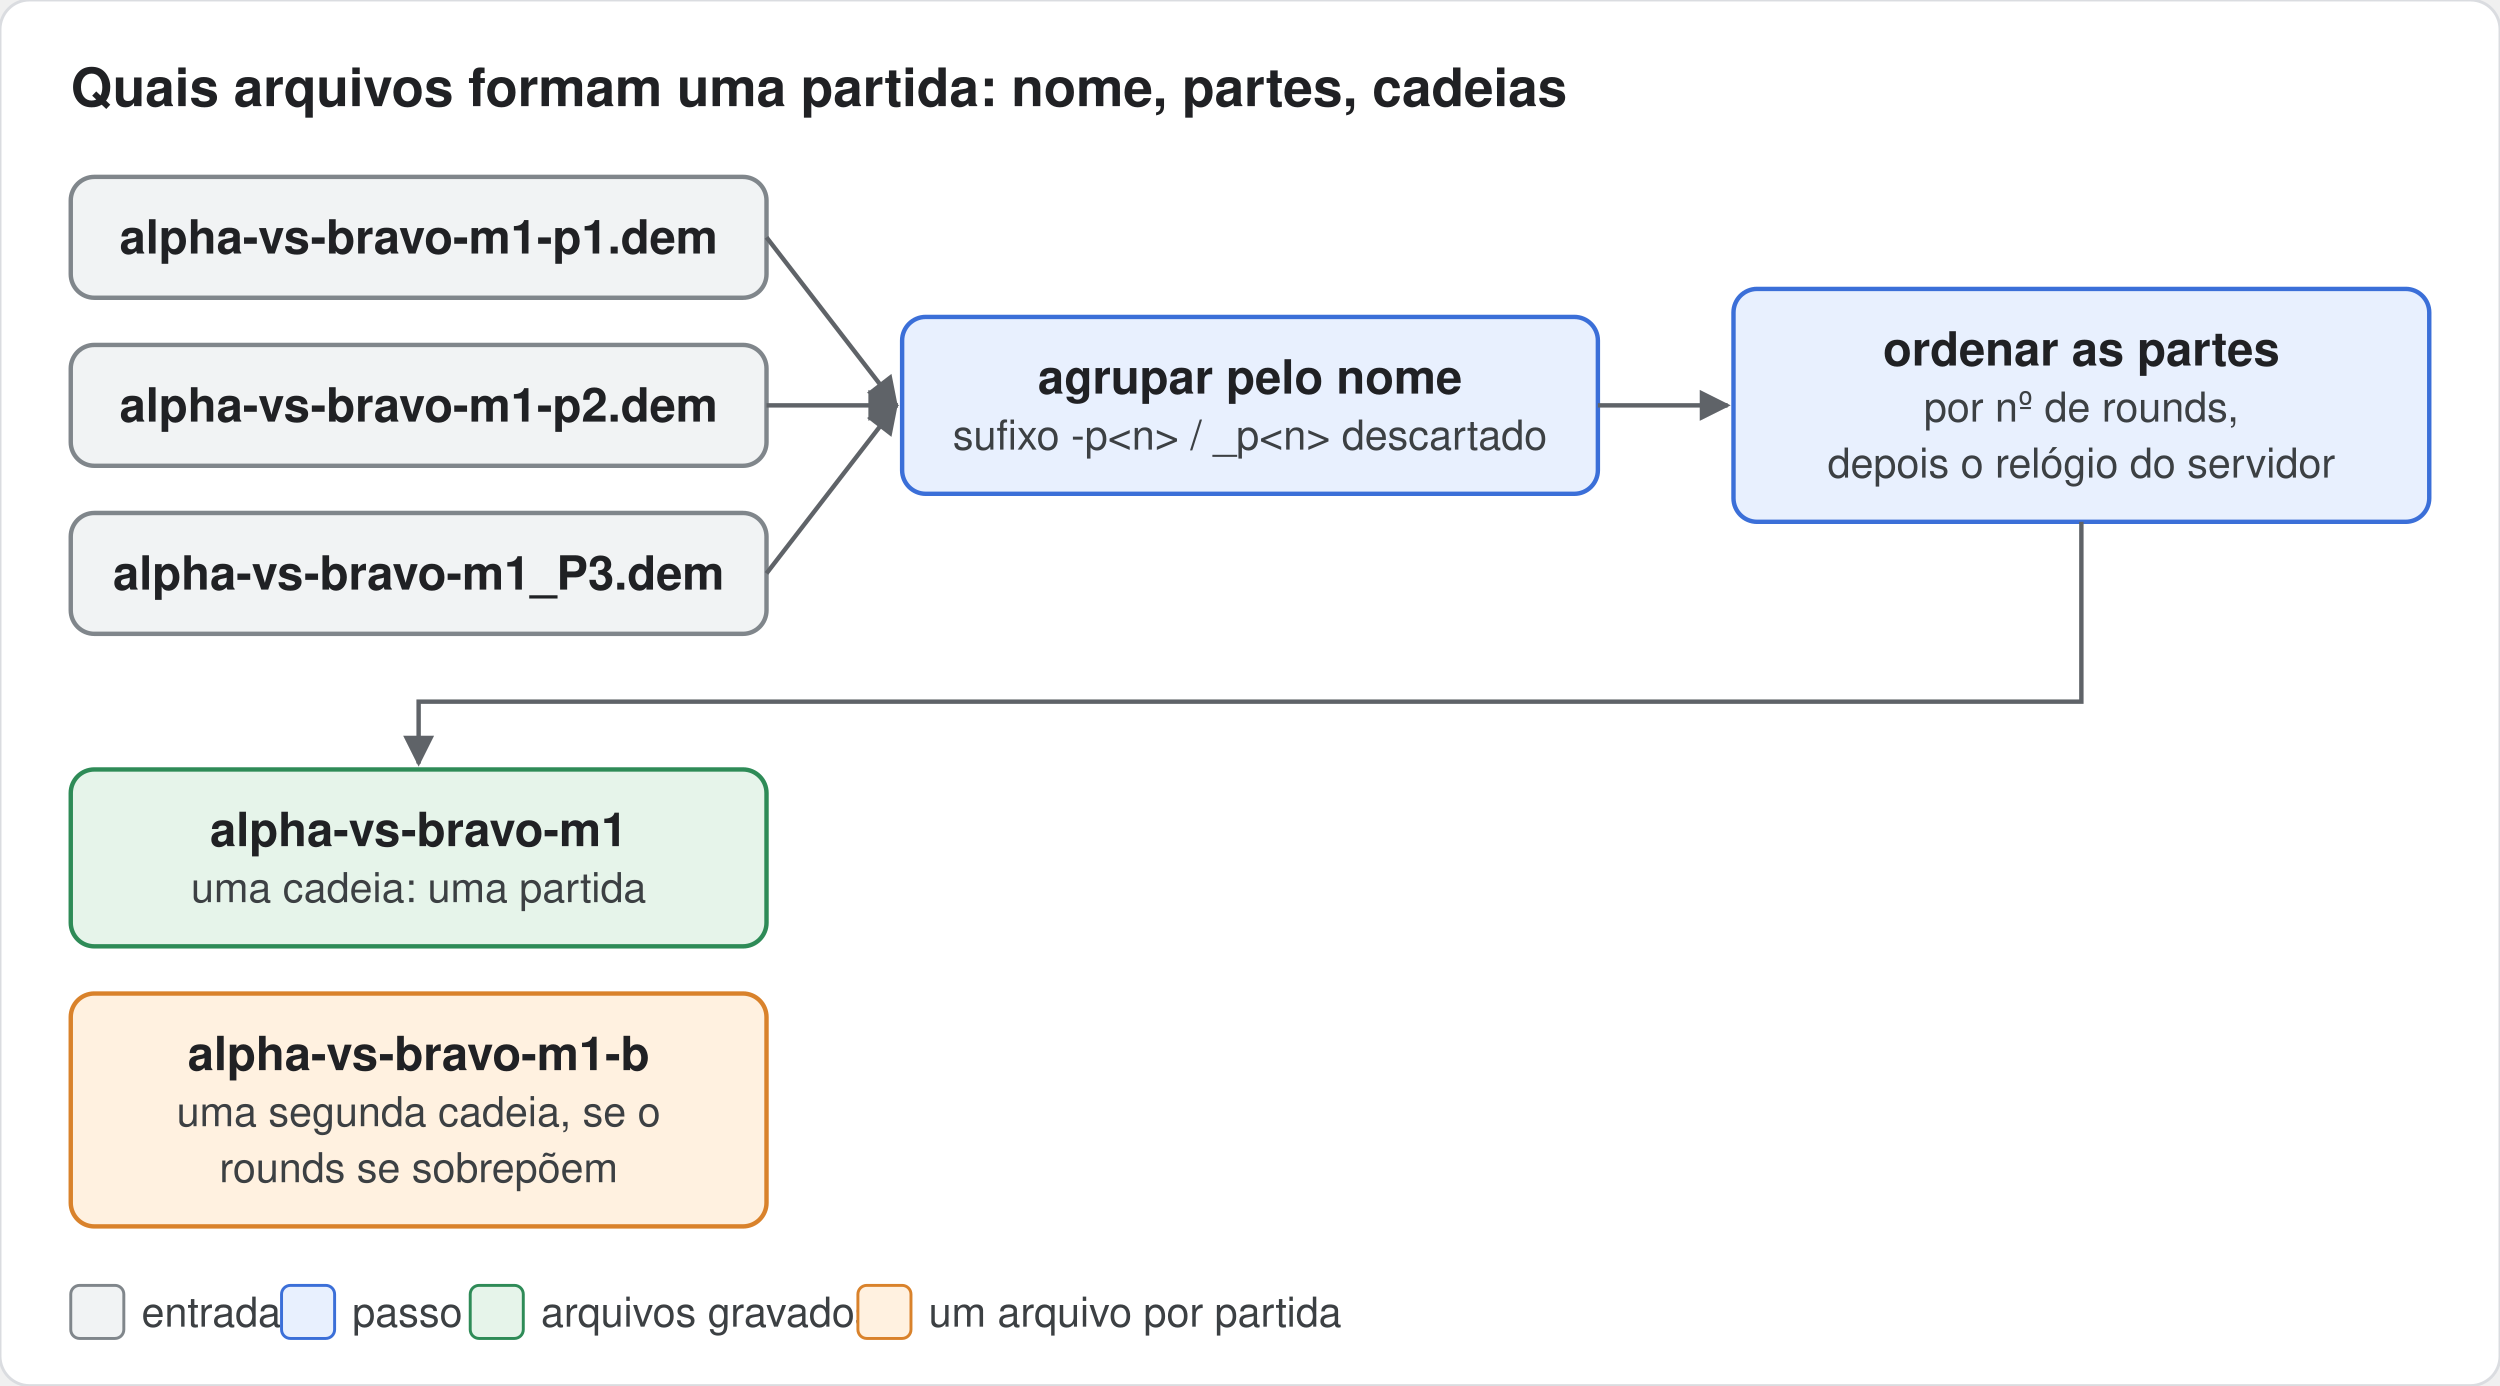
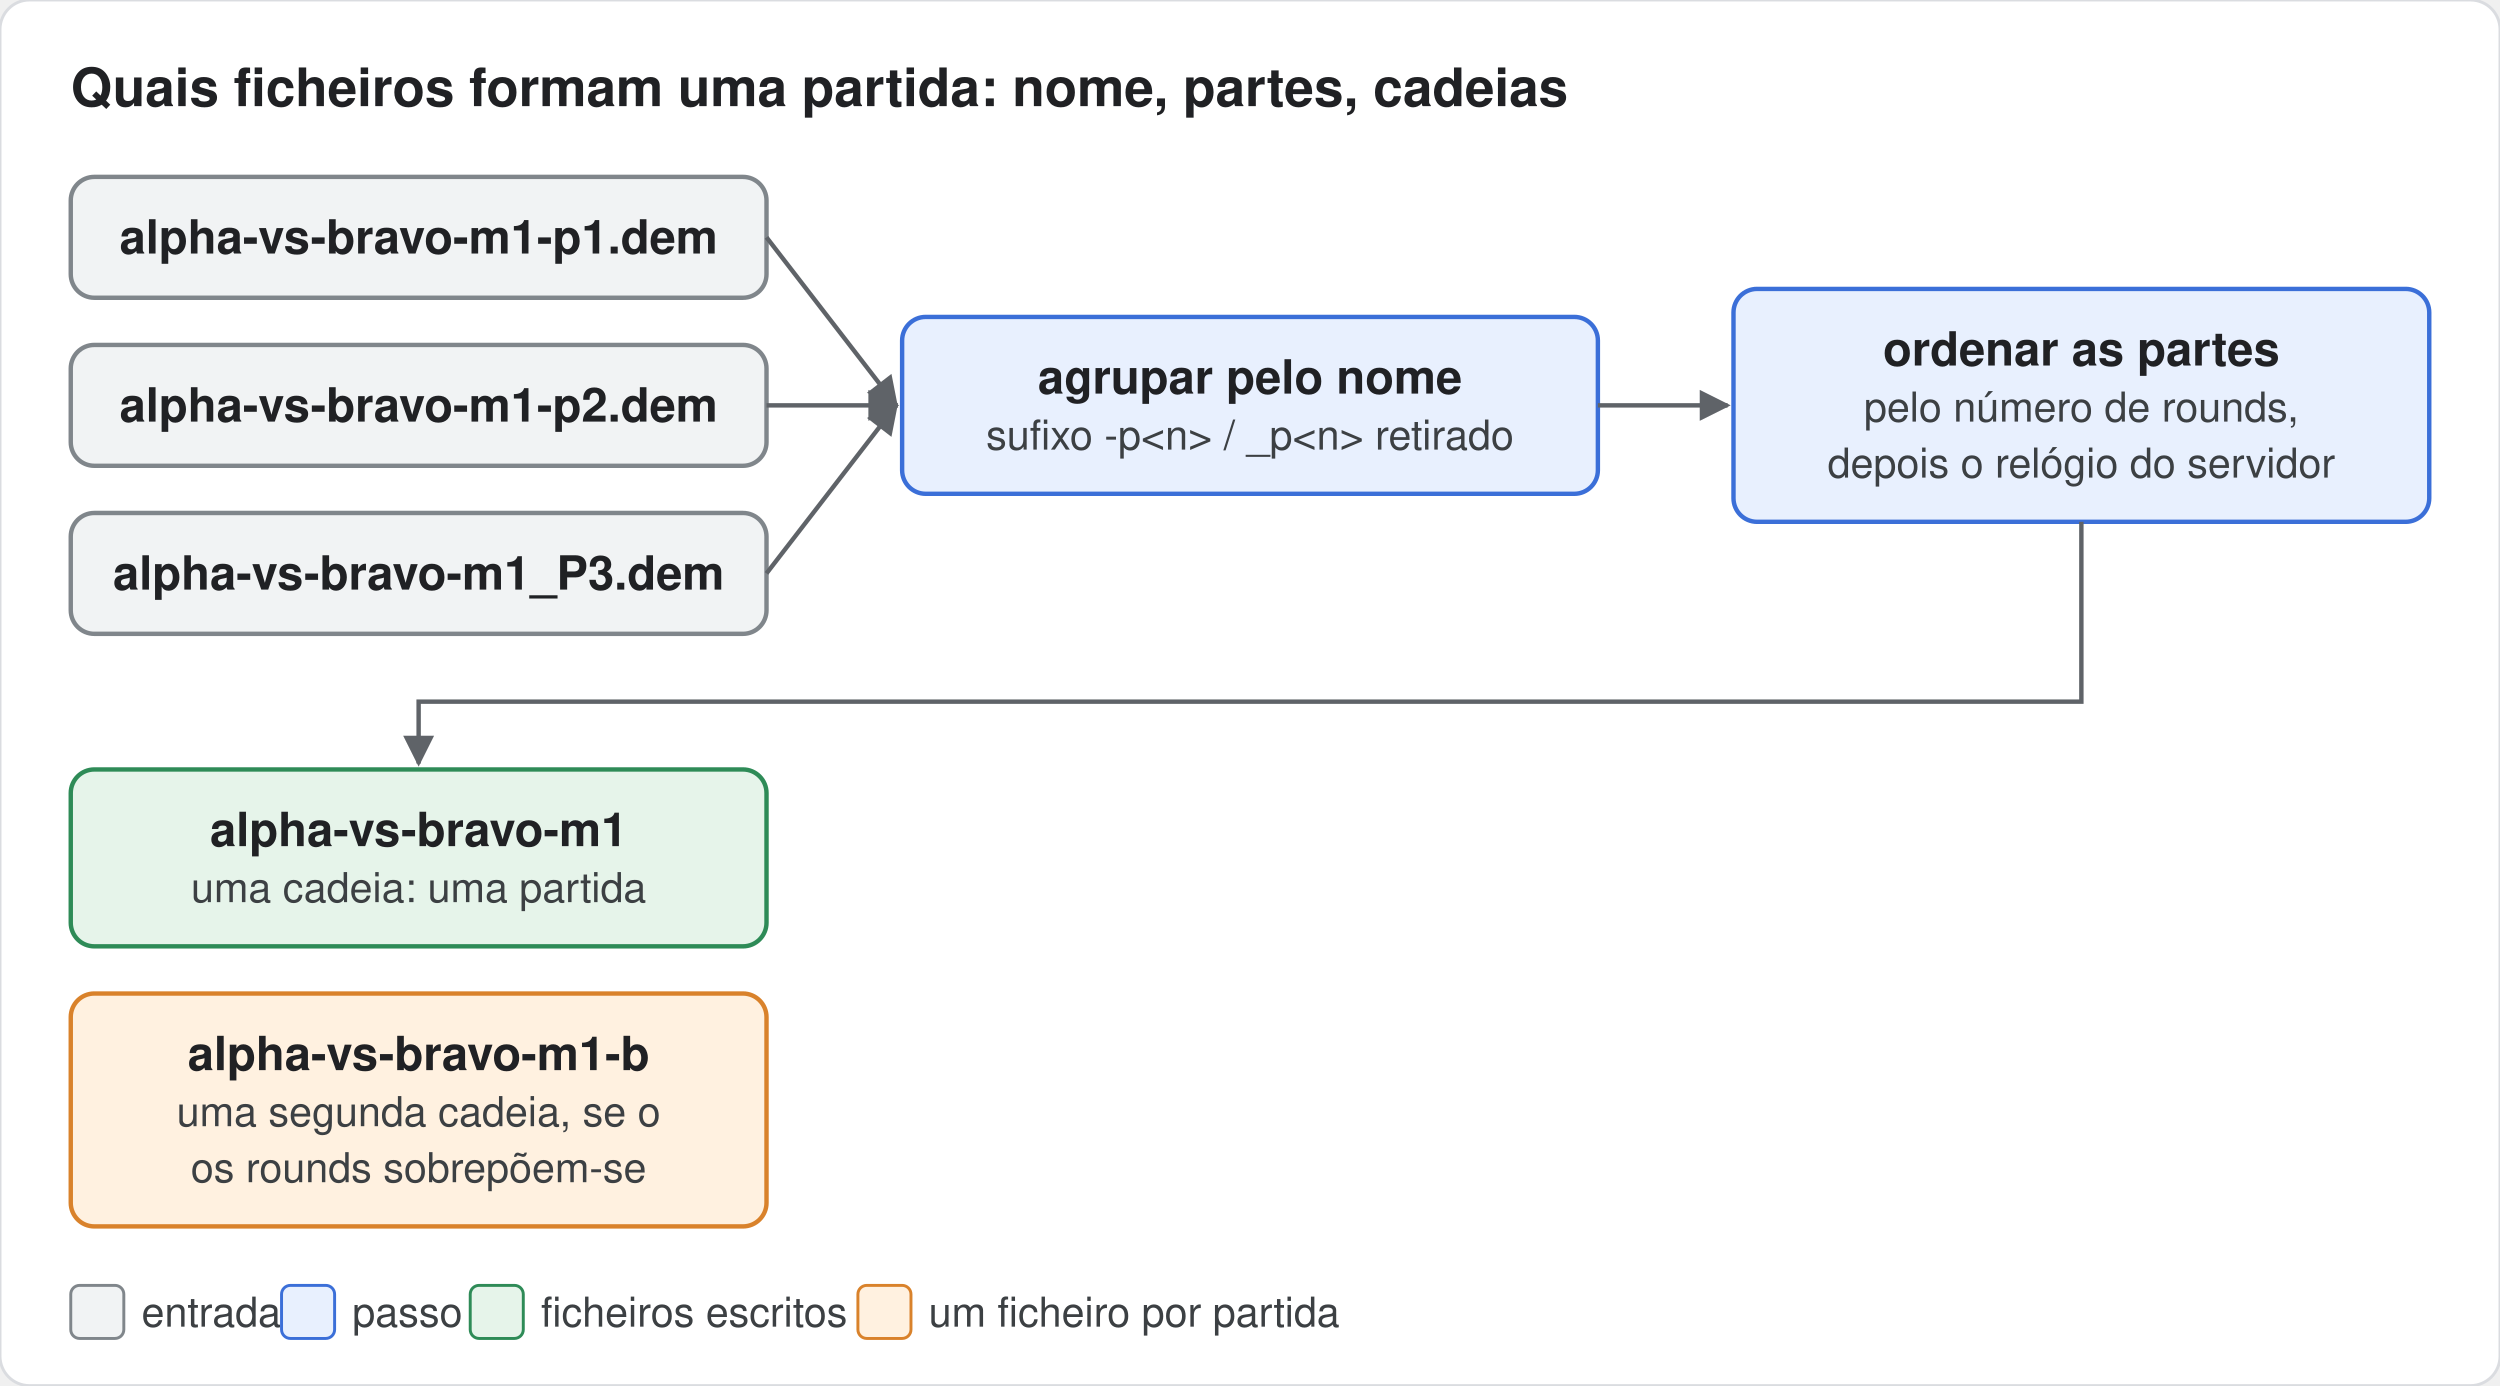
<svg xmlns="http://www.w3.org/2000/svg" width="848" height="470" viewBox="0 0 848 470" font-family="Segoe UI,Helvetica,Arial,sans-serif" role="img" aria-label="Which files are one match: name, parts, chains">
  <defs>
    <marker id="a" viewBox="0 0 10 10" refX="9" refY="5" markerWidth="7" markerHeight="7" orient="auto">
      <path d="M0,0 L10,5 L0,10 z" fill="#5f6368" />
    </marker>
  </defs>
  <rect width="848" height="470" rx="10" fill="#ffffff" stroke="#dadce0" />
-   <text x="24" y="36" font-size="18" font-weight="600" fill="#202124">Quais arquivos formam uma partida: nome, partes, cadeias</text>
+   <text x="24" y="36" font-size="18" font-weight="600" fill="#202124">Quais ficheiros formam uma partida: nome, partes, cadeias</text>
  <rect x="24" y="60.0" width="236" height="41" rx="8" fill="#f1f3f4" stroke="#80868b" stroke-width="1.5" />
  <text x="142.0" y="86.0" text-anchor="middle" font-weight="600" font-size="16" fill="#202124">alpha-vs-bravo-m1-p1.dem</text>
  <rect x="24" y="117.0" width="236" height="41" rx="8" fill="#f1f3f4" stroke="#80868b" stroke-width="1.5" />
  <text x="142.0" y="143.0" text-anchor="middle" font-weight="600" font-size="16" fill="#202124">alpha-vs-bravo-m1-p2.dem</text>
  <rect x="24" y="174.0" width="236" height="41" rx="8" fill="#f1f3f4" stroke="#80868b" stroke-width="1.5" />
  <text x="142.0" y="200.0" text-anchor="middle" font-weight="600" font-size="16" fill="#202124">alpha-vs-bravo-m1_P3.dem</text>
  <rect x="306" y="107.5" width="236" height="60" rx="8" fill="#e8f0fe" stroke="#3b6fd8" stroke-width="1.5" />
  <text x="424.0" y="133.5" text-anchor="middle" font-weight="600" font-size="16" fill="#202124">agrupar pelo nome</text>
-   <text x="424.0" y="152.5" text-anchor="middle" font-size="14" fill="#3c4043">sufixo -p&lt;n&gt; / _p&lt;n&gt; descartado</text>
+   <text x="424.0" y="152.5" text-anchor="middle" font-size="14" fill="#3c4043">sufixo -p&lt;n&gt; / _p&lt;n&gt; retirado</text>
  <rect x="588" y="98.0" width="236" height="79" rx="8" fill="#e8f0fe" stroke="#3b6fd8" stroke-width="1.5" />
  <text x="706.0" y="124.0" text-anchor="middle" font-weight="600" font-size="16" fill="#202124">ordenar as partes</text>
-   <text x="706.0" y="143.0" text-anchor="middle" font-size="14" fill="#3c4043">por nº de rounds,</text>
+   <text x="706.0" y="143.0" text-anchor="middle" font-size="14" fill="#3c4043">pelo número de rounds,</text>
  <text x="706.0" y="162.0" text-anchor="middle" font-size="14" fill="#3c4043">depois o relógio do servidor</text>
  <line x1="260" y1="80.5" x2="304" y2="137.5" stroke="#5f6368" stroke-width="1.5" marker-end="url(#a)" />
  <line x1="260" y1="137.5" x2="304" y2="137.5" stroke="#5f6368" stroke-width="1.5" marker-end="url(#a)" />
  <line x1="260" y1="194.5" x2="304" y2="137.5" stroke="#5f6368" stroke-width="1.5" marker-end="url(#a)" />
  <line x1="542" y1="137.5" x2="586" y2="137.5" stroke="#5f6368" stroke-width="1.5" marker-end="url(#a)" />
  <path d="M706.0,177.0 V238.0 H142.0 V259.0" fill="none" stroke="#5f6368" stroke-width="1.5" marker-end="url(#a)" />
  <rect x="24" y="261.0" width="236" height="60" rx="8" fill="#e6f4ea" stroke="#2e8b57" stroke-width="1.5" />
  <text x="142.0" y="287.0" text-anchor="middle" font-weight="600" font-size="16" fill="#202124">alpha-vs-bravo-m1</text>
  <text x="142.0" y="306.0" text-anchor="middle" font-size="14" fill="#3c4043">uma cadeia: uma partida</text>
  <rect x="24" y="337.0" width="236" height="79" rx="8" fill="#fff1e0" stroke="#d9822b" stroke-width="1.5" />
  <text x="142.0" y="363.0" text-anchor="middle" font-weight="600" font-size="16" fill="#202124">alpha-vs-bravo-m1-b</text>
  <text x="142.0" y="382.0" text-anchor="middle" font-size="14" fill="#3c4043">uma segunda cadeia, se o</text>
-   <text x="142.0" y="401.0" text-anchor="middle" font-size="14" fill="#3c4043">rounds se sobrepõem</text>
+   <text x="142.0" y="401.0" text-anchor="middle" font-size="14" fill="#3c4043">os rounds sobrepõem-se</text>
  <rect x="24" y="436" width="18" height="18" rx="3" fill="#f1f3f4" stroke="#80868b" />
  <text x="48" y="450" font-size="14" fill="#3c4043">entrada</text>
  <rect x="95.5" y="436" width="18" height="18" rx="3" fill="#e8f0fe" stroke="#3b6fd8" />
  <text x="119.5" y="450" font-size="14" fill="#3c4043">passo</text>
  <rect x="159.5" y="436" width="18" height="18" rx="3" fill="#e6f4ea" stroke="#2e8b57" />
-   <text x="183.5" y="450" font-size="14" fill="#3c4043">arquivos gravados</text>
+   <text x="183.5" y="450" font-size="14" fill="#3c4043">ficheiros escritos</text>
  <rect x="291.0" y="436" width="18" height="18" rx="3" fill="#fff1e0" stroke="#d9822b" />
-   <text x="315.0" y="450" font-size="14" fill="#3c4043">um arquivo por partida</text>
+   <text x="315.0" y="450" font-size="14" fill="#3c4043">um ficheiro por partida</text>
</svg>
